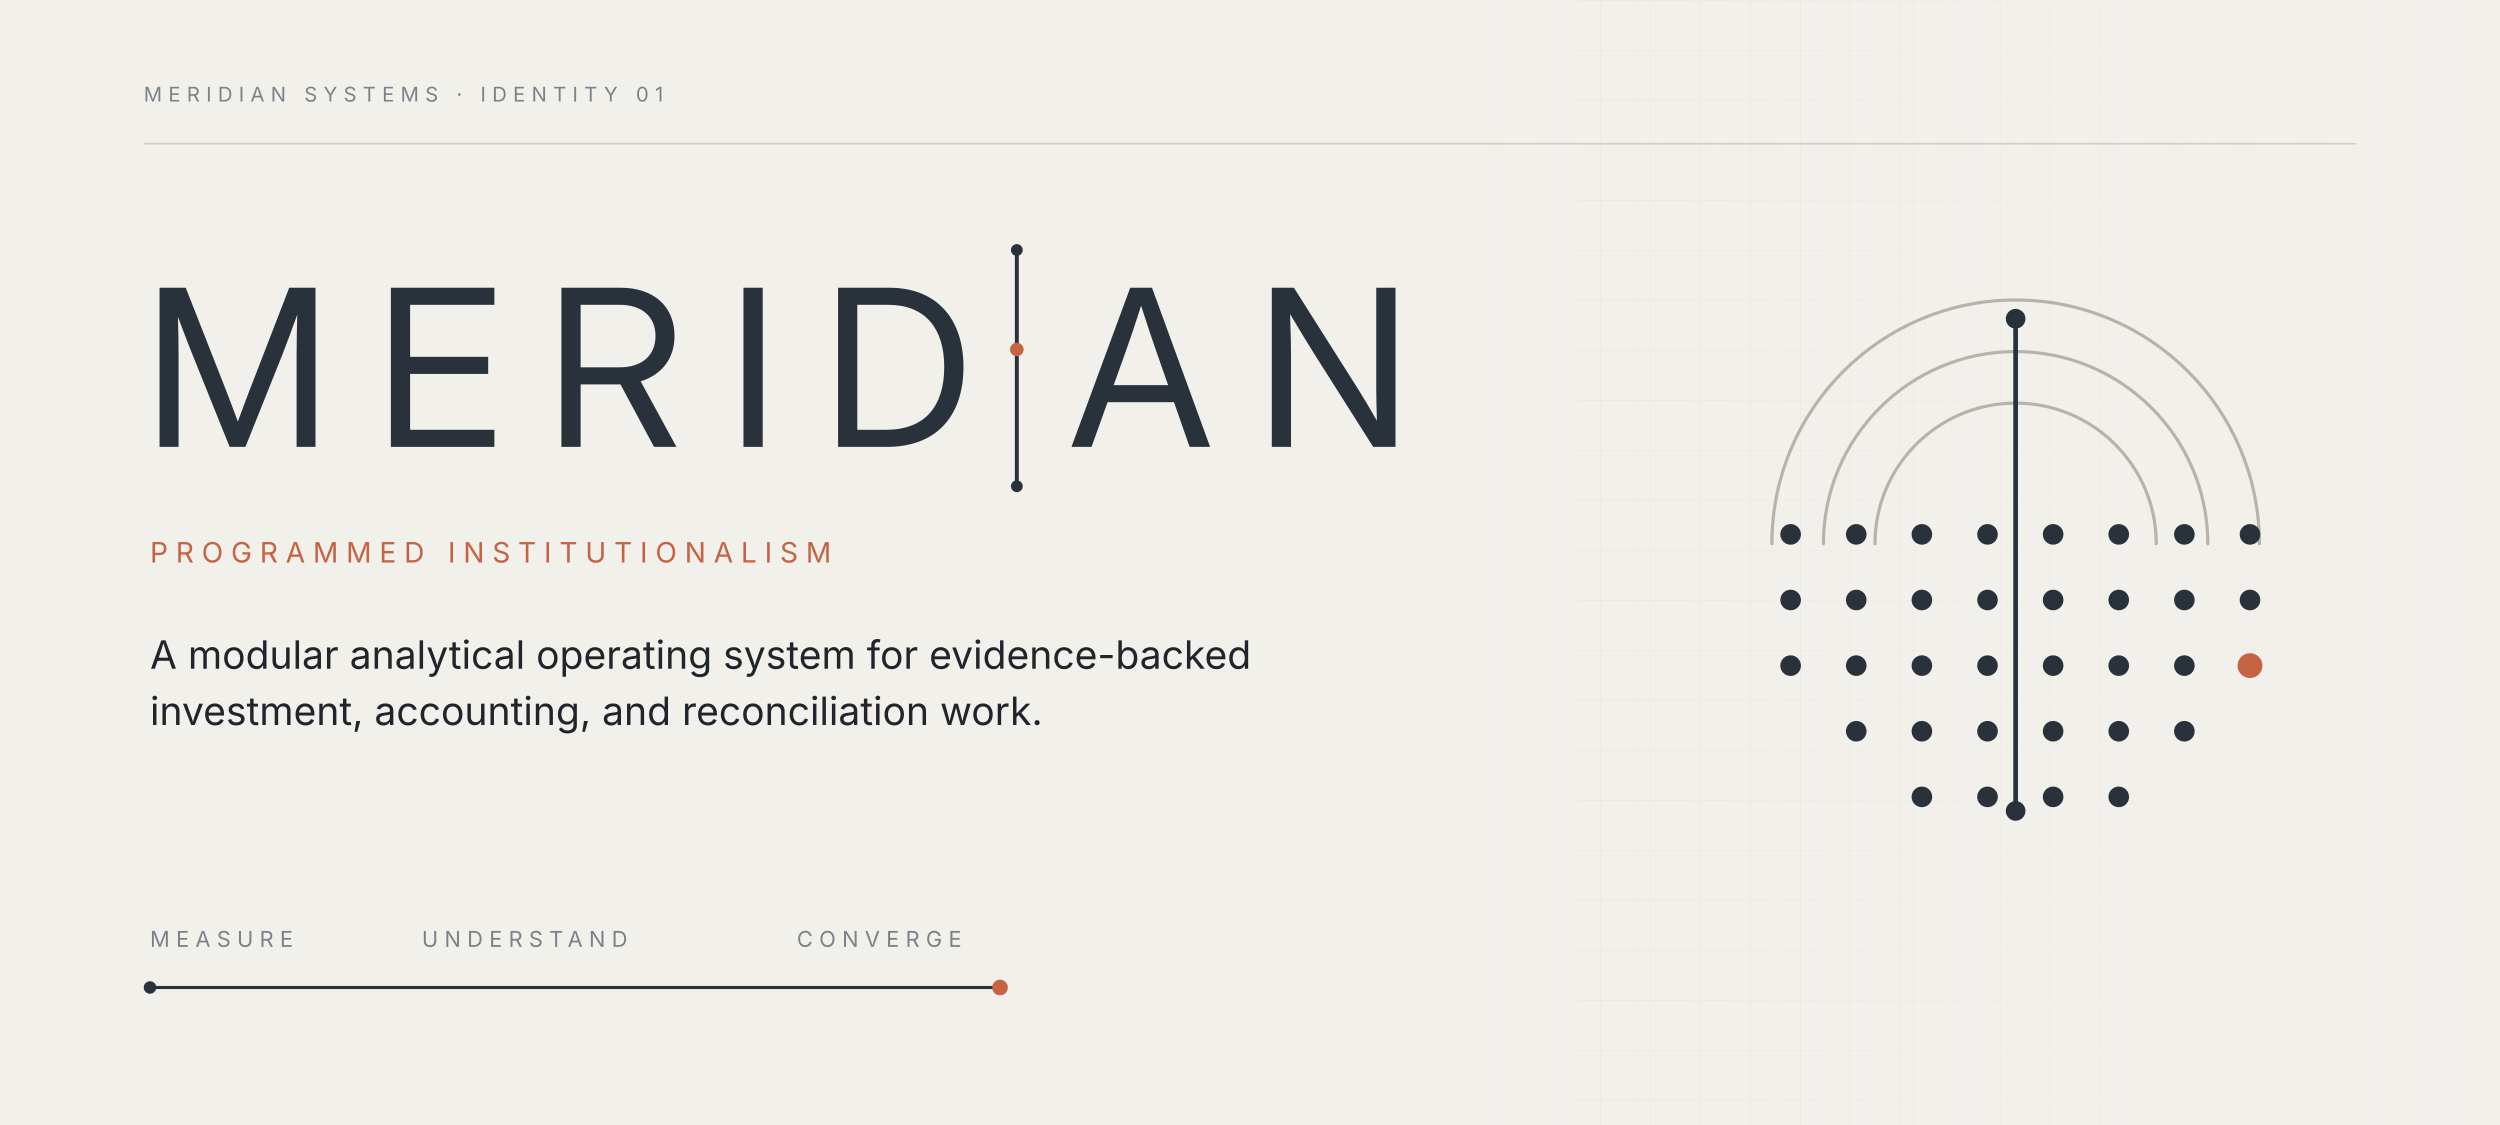
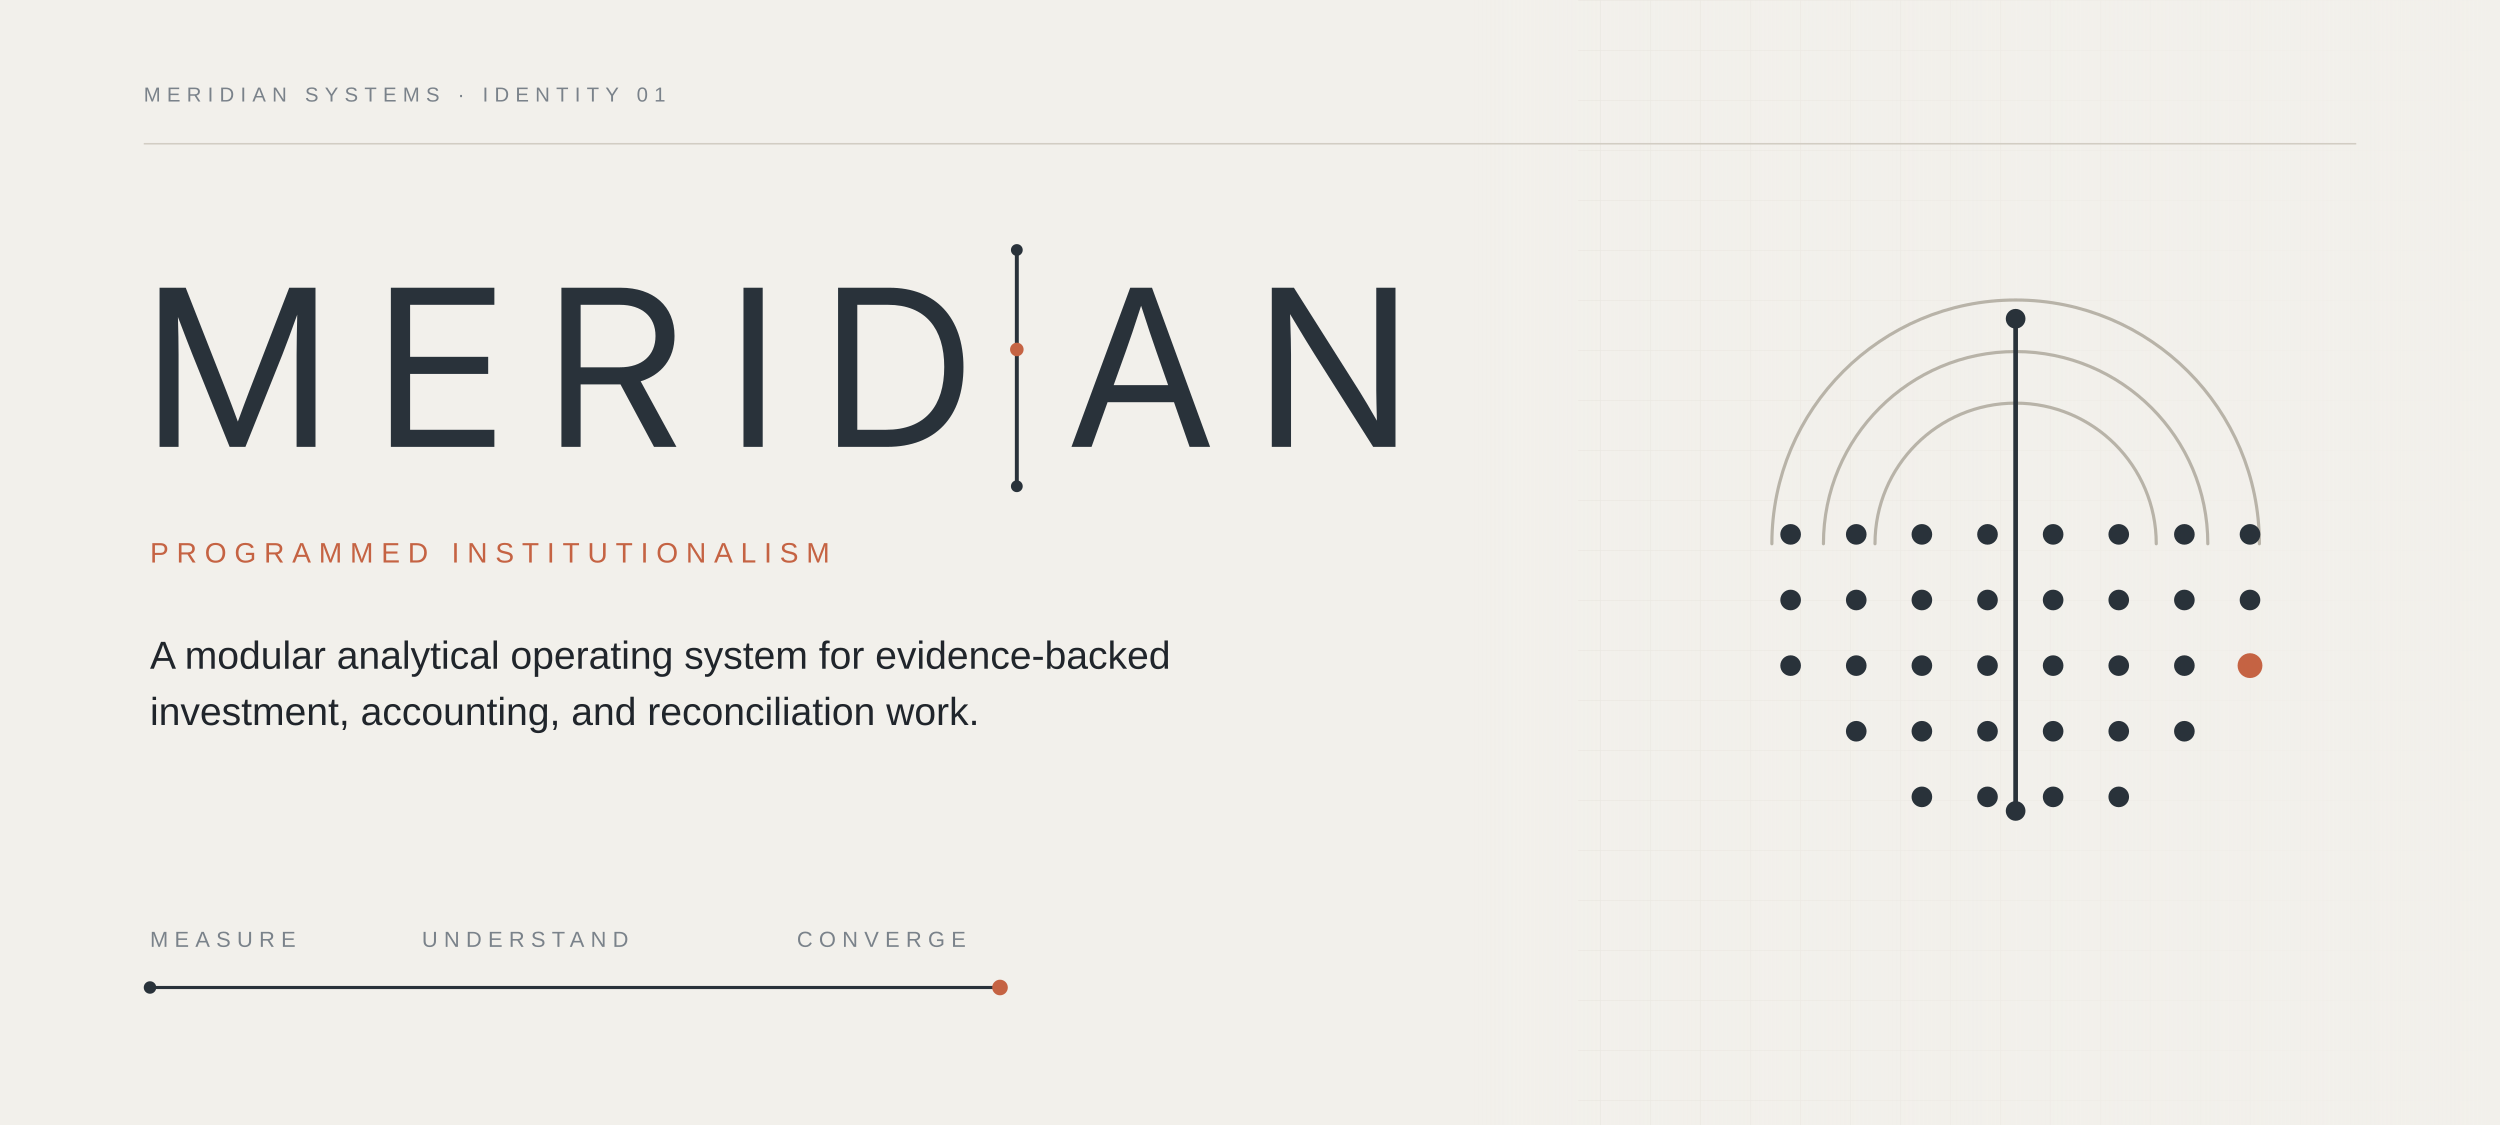
<svg xmlns="http://www.w3.org/2000/svg" width="1600" height="720" viewBox="0 0 1600 720" role="img" aria-label="Meridian editorial hero">
  <rect width="100%" height="100%" fill="#F2F0EB" />
  <defs>
    <pattern id="grid" width="32" height="32" patternUnits="userSpaceOnUse">
      <path d="M 32 0 L 0 0 0 32" fill="none" stroke="#E2DED5" stroke-width="1" />
    </pattern>
    <linearGradient id="fade" x1="0" y1="0" x2="1" y2="0">
      <stop offset="0" stop-color="#F2F0EB" stop-opacity="0" />
      <stop offset="1" stop-color="#F2F0EB" stop-opacity="1" />
    </linearGradient>
  </defs>
  <rect x="1010" y="0" width="590" height="720" fill="url(#grid)" opacity="0.5" />
  <rect x="940" y="0" width="660" height="720" fill="url(#fade)" />
  <line x1="92" y1="92" x2="1508" y2="92" stroke="#D2CDC3" stroke-width="1" />
-   <text x="92" y="65" font-family="Inter, Arial, sans-serif" font-size="13" letter-spacing="4" fill="#7A828A">MERIDIAN SYSTEMS · IDENTITY 01</text>
+   <text x="92" y="65" font-family="'IBM Plex Sans', Arial, sans-serif" font-size="13" letter-spacing="4" fill="#7A828A">MERIDIAN SYSTEMS · IDENTITY 01</text>
  <path d="M148 0H326V864C326 965 324 1093 320 1216C377 1068 425 940 456 864L804 0H952L1298 864C1330 944 1380 1080 1437 1238C1434 1108 1431 971 1431 864V0H1608V1490H1362L990 528C964 459 913 327 881 237C848 327 798 459 771 528L393 1490H148Z" fill="#29323A" transform="translate(92.000 286.000) scale(0.0683594 -0.0683594)" />
  <path d="M148 0H1117V160H328V683H1059V843H328V1330H1117V1490H148Z" fill="#29323A" transform="translate(240.039 286.000) scale(0.0683594 -0.0683594)" />
  <path d="M148 0H328V585H687C692 585 696 585 701 585L1015 0H1225L890 614C1085 674 1207 825 1207 1038C1207 1316 1012 1490 701 1490H148ZM328 745V1330H695C902 1330 1029 1219 1029 1038C1029 857 903 745 697 745Z" fill="#29323A" transform="translate(349.182 286.000) scale(0.0683594 -0.0683594)" />
  <path d="M328 1490H148V0H328Z" fill="#29323A" transform="translate(465.707 286.000) scale(0.0683594 -0.0683594)" />
  <path d="M608 0C1062 0 1322 282 1322 748C1322 1210 1062 1490 628 1490H148V0ZM328 160V1330H616C966 1330 1142 1108 1142 748C1142 384 966 160 596 160Z" fill="#29323A" transform="translate(526.246 286.000) scale(0.0683594 -0.0683594)" />
  <line x1="650.77" y1="160.00" x2="650.77" y2="311.20" stroke="#29323A" stroke-width="2.52" stroke-linecap="round" />
  <circle cx="650.77" cy="160.00" r="3.78" fill="#29323A" />
  <circle cx="650.77" cy="223.66" r="4.34" fill="#C56343" />
  <circle cx="650.77" cy="311.20" r="3.78" fill="#29323A" />
  <path d="M20 0H208L358 418H980L1126 0H1318L774 1490H570ZM415 578 530 898C568 1003 608 1123 672 1321C736 1123 776 1003 813 898L925 578Z" fill="#29323A" transform="translate(684.370 286.000) scale(0.0683594 -0.0683594)" />
  <path d="M148 0H328V864C328 930 326 1058 319 1243C426 1064 510 926 551 862L1097 0H1306V1490H1126V528C1126 478 1129 349 1132 245C1072 351 1004 464 969 520L355 1490H148Z" fill="#29323A" transform="translate(803.834 286.000) scale(0.0683594 -0.0683594)" />
-   <text x="96" y="360" font-family="Inter, Arial, sans-serif" font-size="18" letter-spacing="5" fill="#C56343">PROGRAMMED INSTITUTIONALISM</text>
-   <text x="96" y="428" font-family="Inter, Arial, sans-serif" font-size="25" fill="#20252B">
+   <text x="96" y="360" font-family="'IBM Plex Sans', Arial, sans-serif" font-size="18" letter-spacing="5" fill="#C56343">PROGRAMMED INSTITUTIONALISM</text>
+   <text x="96" y="428" font-family="'IBM Plex Sans', Arial, sans-serif" font-size="25" fill="#20252B">
  A modular analytical operating system for evidence-backed
</text>
-   <text x="96" y="464" font-family="Inter, Arial, sans-serif" font-size="25" fill="#20252B">
+   <text x="96" y="464" font-family="'IBM Plex Sans', Arial, sans-serif" font-size="25" fill="#20252B">
  investment, accounting, and reconciliation work.
</text>
-   <text x="96" y="606" font-family="Inter, Arial, sans-serif" font-size="14" letter-spacing="4" fill="#7A828A">MEASURE</text>
-   <text x="270" y="606" font-family="Inter, Arial, sans-serif" font-size="14" letter-spacing="4" fill="#7A828A">UNDERSTAND</text>
-   <text x="510" y="606" font-family="Inter, Arial, sans-serif" font-size="14" letter-spacing="4" fill="#7A828A">CONVERGE</text>
+   <text x="96" y="606" font-family="'IBM Plex Sans', Arial, sans-serif" font-size="14" letter-spacing="4" fill="#7A828A">MEASURE</text>
+   <text x="270" y="606" font-family="'IBM Plex Sans', Arial, sans-serif" font-size="14" letter-spacing="4" fill="#7A828A">UNDERSTAND</text>
+   <text x="510" y="606" font-family="'IBM Plex Sans', Arial, sans-serif" font-size="14" letter-spacing="4" fill="#7A828A">CONVERGE</text>
  <line x1="96" y1="632" x2="640" y2="632" stroke="#29323A" stroke-width="2" />
  <circle cx="96" cy="632" r="4" fill="#29323A" />
  <circle cx="640" cy="632" r="5" fill="#C56343" />
  <path d="M 1200.00 348.00 A 90.00 90.00 0 0 1 1380.00 348.00" fill="none" stroke="#B8B3A8" stroke-width="2.03" stroke-linecap="round" />
  <path d="M 1167.00 348.00 A 123.00 123.00 0 0 1 1413.00 348.00" fill="none" stroke="#B8B3A8" stroke-width="2.03" stroke-linecap="round" />
  <path d="M 1134.00 348.00 A 156.00 156.00 0 0 1 1446.00 348.00" fill="none" stroke="#B8B3A8" stroke-width="2.03" stroke-linecap="round" />
  <circle cx="1146.00" cy="342.00" r="6.60" fill="#29323A" />
  <circle cx="1188.00" cy="342.00" r="6.60" fill="#29323A" />
  <circle cx="1230.00" cy="342.00" r="6.60" fill="#29323A" />
  <circle cx="1272.00" cy="342.00" r="6.60" fill="#29323A" />
  <circle cx="1314.00" cy="342.00" r="6.60" fill="#29323A" />
  <circle cx="1356.00" cy="342.00" r="6.60" fill="#29323A" />
  <circle cx="1398.00" cy="342.00" r="6.60" fill="#29323A" />
  <circle cx="1440.00" cy="342.00" r="6.60" fill="#29323A" />
  <circle cx="1146.00" cy="384.00" r="6.60" fill="#29323A" />
  <circle cx="1188.00" cy="384.00" r="6.60" fill="#29323A" />
  <circle cx="1230.00" cy="384.00" r="6.60" fill="#29323A" />
  <circle cx="1272.00" cy="384.00" r="6.60" fill="#29323A" />
  <circle cx="1314.00" cy="384.00" r="6.60" fill="#29323A" />
  <circle cx="1356.00" cy="384.00" r="6.60" fill="#29323A" />
  <circle cx="1398.00" cy="384.00" r="6.60" fill="#29323A" />
  <circle cx="1440.00" cy="384.00" r="6.60" fill="#29323A" />
  <circle cx="1146.00" cy="426.00" r="6.60" fill="#29323A" />
  <circle cx="1188.00" cy="426.00" r="6.60" fill="#29323A" />
  <circle cx="1230.00" cy="426.00" r="6.60" fill="#29323A" />
  <circle cx="1272.00" cy="426.00" r="6.60" fill="#29323A" />
  <circle cx="1314.00" cy="426.00" r="6.60" fill="#29323A" />
  <circle cx="1356.00" cy="426.00" r="6.60" fill="#29323A" />
  <circle cx="1398.00" cy="426.00" r="6.60" fill="#29323A" />
  <circle cx="1188.00" cy="468.00" r="6.60" fill="#29323A" />
  <circle cx="1230.00" cy="468.00" r="6.60" fill="#29323A" />
  <circle cx="1272.00" cy="468.00" r="6.60" fill="#29323A" />
  <circle cx="1314.00" cy="468.00" r="6.60" fill="#29323A" />
  <circle cx="1356.00" cy="468.00" r="6.60" fill="#29323A" />
  <circle cx="1398.00" cy="468.00" r="6.60" fill="#29323A" />
  <circle cx="1230.00" cy="510.00" r="6.60" fill="#29323A" />
  <circle cx="1272.00" cy="510.00" r="6.60" fill="#29323A" />
  <circle cx="1314.00" cy="510.00" r="6.60" fill="#29323A" />
  <circle cx="1356.00" cy="510.00" r="6.60" fill="#29323A" />
  <line x1="1290.00" y1="204.00" x2="1290.00" y2="519.00" stroke="#29323A" stroke-width="3.00" stroke-linecap="round" />
  <circle cx="1290.00" cy="204.00" r="6.30" fill="#29323A" />
  <circle cx="1290.00" cy="519.00" r="6.30" fill="#29323A" />
  <circle cx="1440.00" cy="426.00" r="7.95" fill="#C56343" />
</svg>
